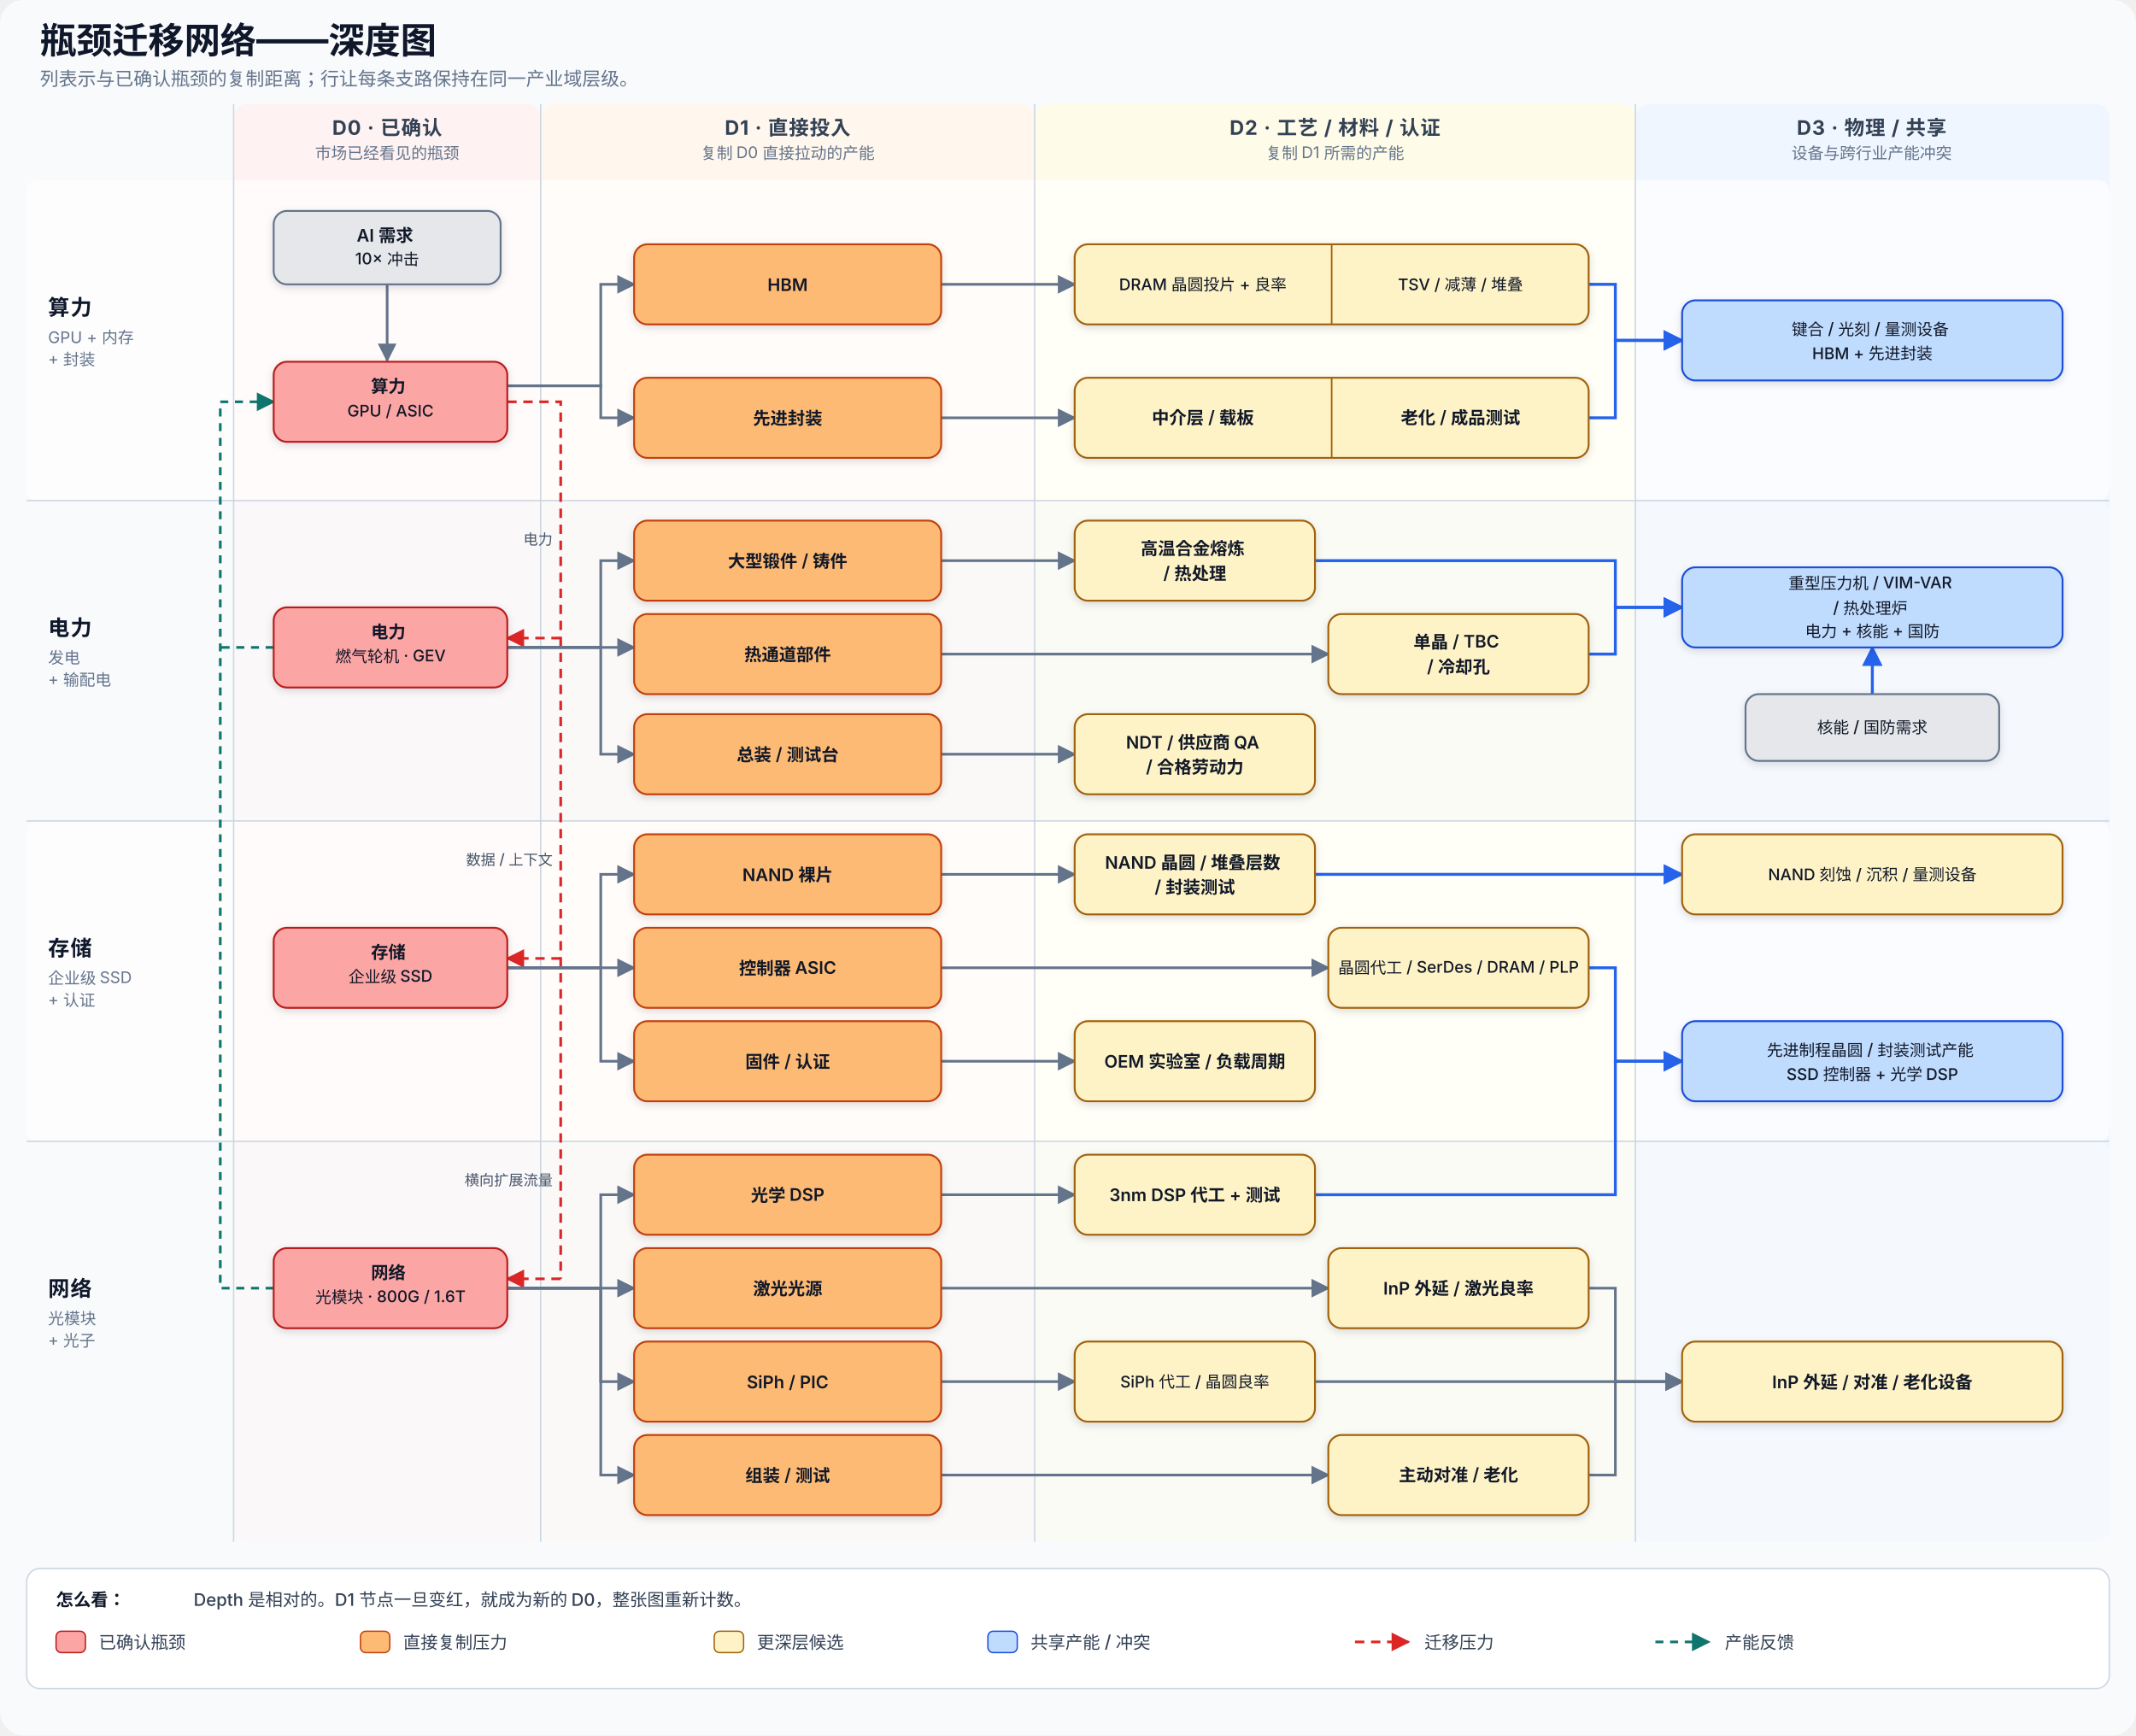
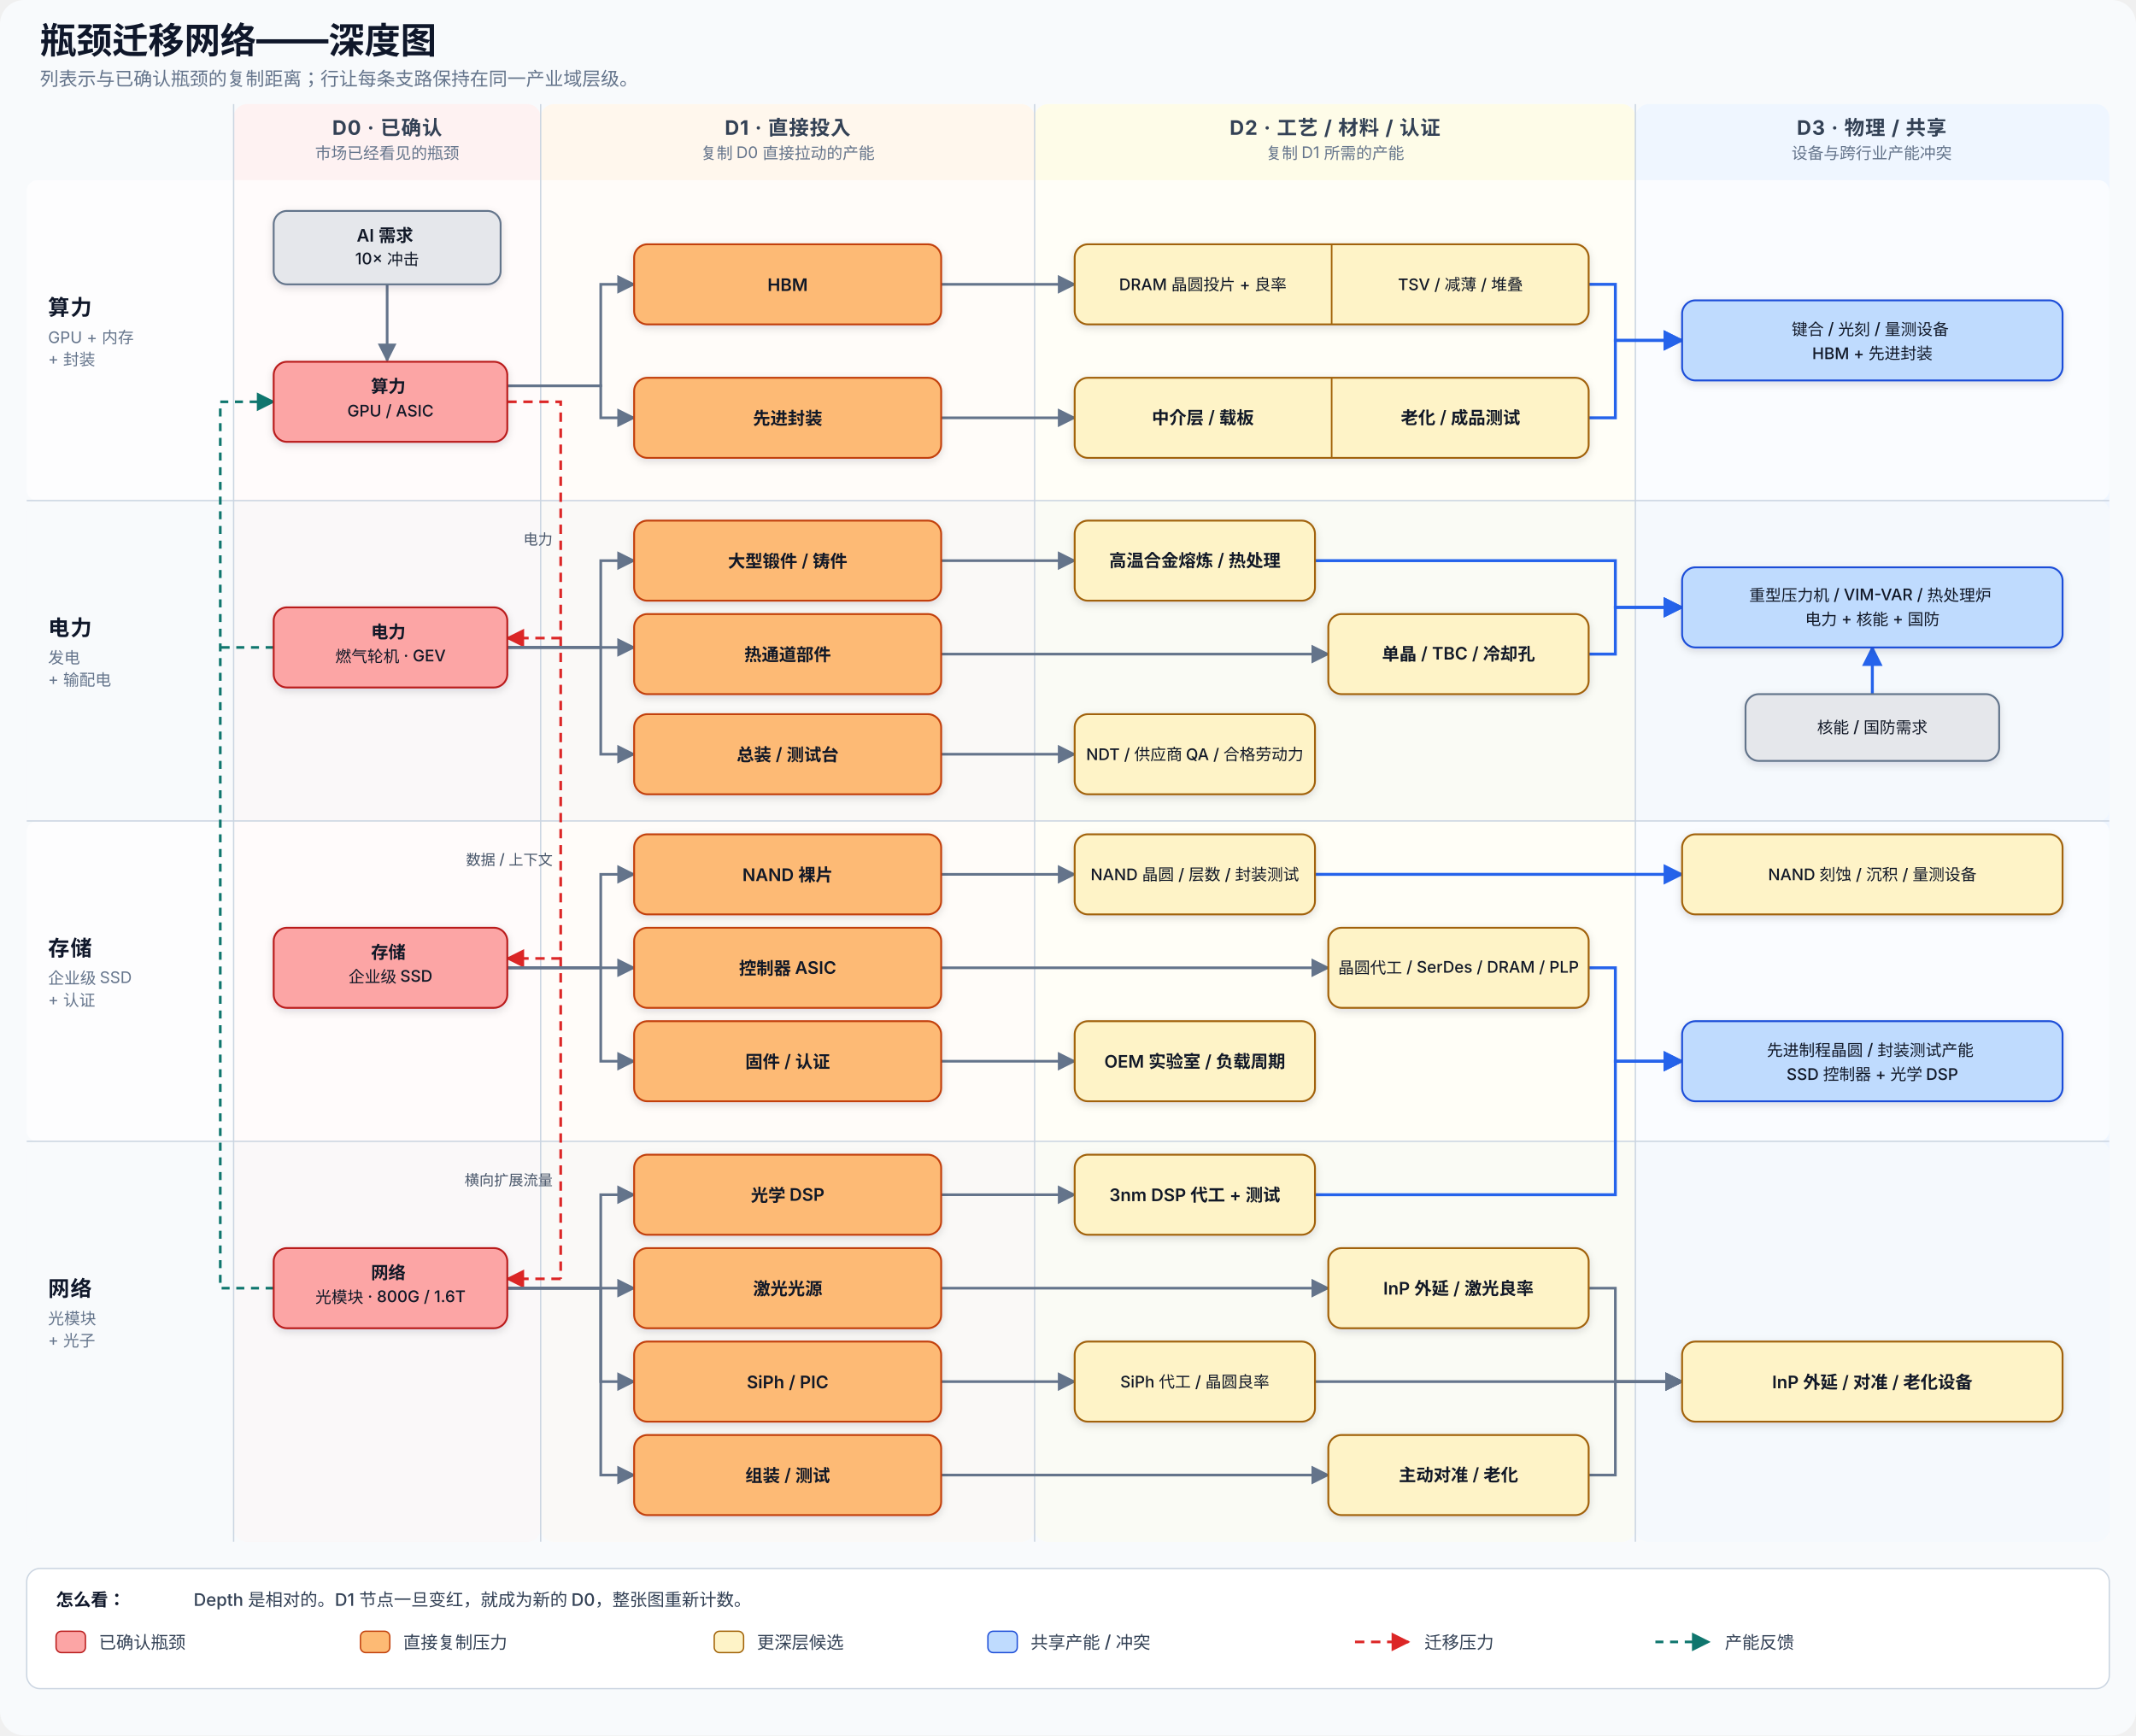
<svg xmlns="http://www.w3.org/2000/svg" width="1600" height="1300" viewBox="0 0 1600 1300" role="img" aria-labelledby="title desc">
  <defs>
    <filter id="shadow" x="-20%" y="-20%" width="140%" height="140%">
      <feDropShadow dx="0" dy="2" stdDeviation="3" flood-color="#0f172a" flood-opacity="0.14" />
    </filter>
    <marker id="arrow" viewBox="0 0 10 10" refX="9" refY="5" markerWidth="7" markerHeight="7" orient="auto-start-reverse">
      <path d="M 0 0 L 10 5 L 0 10 z" fill="#64748b" />
    </marker>
    <marker id="arrow-red" viewBox="0 0 10 10" refX="9" refY="5" markerWidth="7" markerHeight="7" orient="auto-start-reverse">
      <path d="M 0 0 L 10 5 L 0 10 z" fill="#dc2626" />
    </marker>
    <marker id="arrow-blue" viewBox="0 0 10 10" refX="9" refY="5" markerWidth="7" markerHeight="7" orient="auto-start-reverse">
      <path d="M 0 0 L 10 5 L 0 10 z" fill="#2563eb" />
    </marker>
    <marker id="arrow-teal" viewBox="0 0 10 10" refX="9" refY="5" markerWidth="7" markerHeight="7" orient="auto-start-reverse">
      <path d="M 0 0 L 10 5 L 0 10 z" fill="#0f766e" />
    </marker>
    <style>
      .canvas { fill: #f8fafc; }
      .grid { stroke: #cbd5e1; stroke-width: 1; }
      .lane-a { fill: #ffffff; }
      .lane-b { fill: #f8fafc; }
      .depth-0 { fill: #fef2f2; }
      .depth-1 { fill: #fff7ed; }
      .depth-2 { fill: #fefce8; }
      .depth-3 { fill: #eff6ff; }
      .title { font: 700 27px -apple-system, BlinkMacSystemFont, "Segoe UI", sans-serif; fill: #0f172a; }
      .subtitle { font: 400 14px -apple-system, BlinkMacSystemFont, "Segoe UI", sans-serif; fill: #64748b; }
      .depth-label { font: 700 15px -apple-system, BlinkMacSystemFont, "Segoe UI", sans-serif; fill: #334155; letter-spacing: 0.6px; }
      .depth-note { font: 400 12px -apple-system, BlinkMacSystemFont, "Segoe UI", sans-serif; fill: #64748b; }
      .lane-label { font: 700 16px -apple-system, BlinkMacSystemFont, "Segoe UI", sans-serif; fill: #0f172a; letter-spacing: 0.8px; }
      .lane-note { font: 400 12px -apple-system, BlinkMacSystemFont, "Segoe UI", sans-serif; fill: #64748b; }
      .node { stroke: #64748b; stroke-width: 1.4; rx: 10; filter: url(#shadow); }
      .confirmed { fill: #fca5a5; stroke: #b91c1c; }
      .direct { fill: #fdba74; stroke: #c2410c; }
      .candidate { fill: #fef3c7; stroke: #a16207; }
      .shared { fill: #bfdbfe; stroke: #1d4ed8; }
      .context { fill: #e5e7eb; stroke: #64748b; }
      .node-text { font: 600 13px -apple-system, BlinkMacSystemFont, "Segoe UI", sans-serif; fill: #111827; text-anchor: middle; }
      .node-small { font: 500 12px -apple-system, BlinkMacSystemFont, "Segoe UI", sans-serif; fill: #111827; text-anchor: middle; }
      .node-center { dominant-baseline: middle; }
      .edge { fill: none; stroke: #64748b; stroke-width: 2; marker-end: url(#arrow); }
      .pressure { fill: none; stroke: #dc2626; stroke-width: 2; stroke-dasharray: 7 5; marker-end: url(#arrow-red); }
      .pressure-trunk { fill: none; stroke: #dc2626; stroke-width: 2; stroke-dasharray: 7 5; }
      .shared-edge { fill: none; stroke: #2563eb; stroke-width: 2.2; marker-end: url(#arrow-blue); }
      .feedback { fill: none; stroke: #0f766e; stroke-width: 2; stroke-dasharray: 6 5; marker-end: url(#arrow-teal); }
      .feedback-trunk { fill: none; stroke: #0f766e; stroke-width: 2; stroke-dasharray: 6 5; }
      .edge-label { font: 500 11px -apple-system, BlinkMacSystemFont, "Segoe UI", sans-serif; fill: #475569; }
      .legend { font: 500 13px -apple-system, BlinkMacSystemFont, "Segoe UI", sans-serif; fill: #334155; }
      .legend-strong { font: 700 13px -apple-system, BlinkMacSystemFont, "Segoe UI", sans-serif; fill: #0f172a; }
    </style>
  </defs>
  <rect class="canvas" width="1600" height="1300" rx="18" />
  <text class="title" x="30" y="40">瓶颈迁移网络——深度图</text>
  <text class="subtitle" x="30" y="64">列表示与已确认瓶颈的复制距离；行让每条支路保持在同一产业域层级。</text>
  <rect class="depth-0" x="175" y="78" width="230" height="1077" rx="10" />
  <rect class="depth-1" x="405" y="78" width="370" height="1077" rx="10" />
  <rect class="depth-2" x="775" y="78" width="450" height="1077" rx="10" />
  <rect class="depth-3" x="1225" y="78" width="355" height="1077" rx="10" />
  <text class="depth-label" x="290" y="101" text-anchor="middle">D0 · 已确认</text>
  <text class="depth-note" x="290" y="119" text-anchor="middle">市场已经看见的瓶颈</text>
  <text class="depth-label" x="590" y="101" text-anchor="middle">D1 · 直接投入</text>
  <text class="depth-note" x="590" y="119" text-anchor="middle">复制 D0 直接拉动的产能</text>
  <text class="depth-label" x="1000" y="101" text-anchor="middle">D2 · 工艺 / 材料 / 认证</text>
  <text class="depth-note" x="1000" y="119" text-anchor="middle">复制 D1 所需的产能</text>
  <text class="depth-label" x="1402" y="101" text-anchor="middle">D3 · 物理 / 共享</text>
  <text class="depth-note" x="1402" y="119" text-anchor="middle">设备与跨行业产能冲突</text>
  <rect class="lane-a" x="20" y="135" width="1560" height="240" rx="8" opacity="0.66" />
  <rect class="lane-b" x="20" y="375" width="1560" height="240" rx="8" opacity="0.66" />
  <rect class="lane-a" x="20" y="615" width="1560" height="240" rx="8" opacity="0.66" />
  <rect class="lane-b" x="20" y="855" width="1560" height="300" rx="8" opacity="0.66" />
  <line class="grid" x1="20" y1="375" x2="1580" y2="375" />
  <line class="grid" x1="20" y1="615" x2="1580" y2="615" />
  <line class="grid" x1="20" y1="855" x2="1580" y2="855" />
  <line class="grid" x1="175" y1="78" x2="175" y2="1155" />
  <line class="grid" x1="405" y1="78" x2="405" y2="1155" />
  <line class="grid" x1="775" y1="78" x2="775" y2="1155" />
  <line class="grid" x1="1225" y1="78" x2="1225" y2="1155" />
  <text class="lane-label" x="36" y="236">算力</text>
  <text class="lane-note" x="36" y="257">GPU + 内存</text>
  <text class="lane-note" x="36" y="273">+ 封装</text>
  <text class="lane-label" x="36" y="476">电力</text>
  <text class="lane-note" x="36" y="497">发电</text>
  <text class="lane-note" x="36" y="513">+ 输配电</text>
  <text class="lane-label" x="36" y="716">存储</text>
  <text class="lane-note" x="36" y="737">企业级 SSD</text>
  <text class="lane-note" x="36" y="753">+ 认证</text>
  <text class="lane-label" x="36" y="971">网络</text>
  <text class="lane-note" x="36" y="992">光模块</text>
  <text class="lane-note" x="36" y="1008">+ 光子</text>
  <path class="edge" d="M290 213 V270" />
  <path class="pressure-trunk" d="M380 301 H420 V958" />
  <path class="pressure" d="M420 478 H380" />
  <path class="pressure" d="M420 718 H380" />
  <path class="pressure" d="M420 958 H380" />
  <text class="edge-label" x="414" y="408" text-anchor="end">电力</text>
  <text class="edge-label" x="414" y="648" text-anchor="end">数据 / 上下文</text>
  <text class="edge-label" x="414" y="888" text-anchor="end">横向扩展流量</text>
  <path class="feedback-trunk" d="M205 485 H165 M205 965 H165 V301" />
  <path class="feedback" d="M165 301 H205" />
  <path class="edge" d="M380 289 H450 V213 H475" />
  <path class="edge" d="M380 289 H450 V313 H475" />
  <path class="edge" d="M705 213 H805" />
  <path class="edge" d="M705 313 H805" />
  <path class="shared-edge" d="M1190 213 H1210 V255 H1260" />
  <path class="shared-edge" d="M1190 313 H1210 V255 H1260" />
  <path class="edge" d="M380 485 H450 V420 H475" />
  <path class="edge" d="M380 485 H475" />
  <path class="edge" d="M380 485 H450 V565 H475" />
  <path class="edge" d="M705 420 H805" />
  <path class="edge" d="M705 490 H995" />
  <path class="edge" d="M705 565 H805" />
  <path class="shared-edge" d="M985 420 H1210 V455 H1260" />
  <path class="shared-edge" d="M1190 490 H1210 V455 H1260" />
  <path class="shared-edge" d="M1402.5 520 V485" />
  <path class="edge" d="M380 725 H450 V655 H475" />
  <path class="edge" d="M380 725 H475" />
  <path class="edge" d="M380 725 H450 V795 H475" />
  <path class="edge" d="M705 655 H805" />
  <path class="edge" d="M705 725 H995" />
  <path class="edge" d="M705 795 H805" />
  <path class="shared-edge" d="M985 655 H1260" />
  <path class="shared-edge" d="M1190 725 H1210 V795 H1260" />
  <path class="edge" d="M380 965 H450 V895 H475" />
  <path class="edge" d="M380 965 H475" />
  <path class="edge" d="M380 965 H450 V1035 H475" />
  <path class="edge" d="M380 965 H450 V1105 H475" />
  <path class="edge" d="M705 895 H805" />
  <path class="edge" d="M705 965 H995" />
  <path class="edge" d="M705 1035 H805" />
  <path class="edge" d="M705 1105 H995" />
  <path class="shared-edge" d="M985 895 H1210 V795 H1260" />
  <path class="edge" d="M1190 965 H1210 V1035 H1260" />
  <path class="edge" d="M985 1035 H1260" />
  <path class="edge" d="M1190 1105 H1210 V1035 H1260" />
  <rect class="node context" x="205" y="158" width="170" height="55" />
  <text class="node-text" x="290" y="181">
    <tspan x="290">AI 需求</tspan>
    <tspan class="node-small" x="290" dy="17">10× 冲击</tspan>
  </text>
  <rect class="node confirmed" x="205" y="271" width="175" height="60" />
  <text class="node-text" x="292.5" y="294">
    <tspan x="292.5">算力</tspan>
    <tspan class="node-small" x="292.5" dy="18">GPU / ASIC</tspan>
  </text>
  <rect class="node confirmed" x="205" y="455" width="175" height="60" />
  <text class="node-text" x="292.5" y="478">
    <tspan x="292.5">电力</tspan>
    <tspan class="node-small" x="292.5" dy="18">燃气轮机 · GEV</tspan>
  </text>
  <rect class="node confirmed" x="205" y="695" width="175" height="60" />
  <text class="node-text" x="292.5" y="718">
    <tspan x="292.5">存储</tspan>
    <tspan class="node-small" x="292.5" dy="18">企业级 SSD</tspan>
  </text>
  <rect class="node confirmed" x="205" y="935" width="175" height="60" />
  <text class="node-text" x="292.5" y="958">
    <tspan x="292.5">网络</tspan>
    <tspan class="node-small" x="292.5" dy="18">光模块 · 800G / 1.6T</tspan>
  </text>
  <rect class="node direct" x="475" y="183" width="230" height="60" />
  <text class="node-text" x="590" y="218">HBM</text>
  <rect class="node direct" x="475" y="283" width="230" height="60" />
  <text class="node-text" x="590" y="318">先进封装</text>
  <rect class="node direct" x="475" y="390" width="230" height="60" />
  <text class="node-text" x="590" y="425">大型锻件 / 铸件</text>
  <rect class="node direct" x="475" y="460" width="230" height="60" />
  <text class="node-text" x="590" y="495">热通道部件</text>
  <rect class="node direct" x="475" y="535" width="230" height="60" />
  <text class="node-text" x="590" y="570">总装 / 测试台</text>
  <rect class="node direct" x="475" y="625" width="230" height="60" />
  <text class="node-text" x="590" y="660">NAND 裸片</text>
  <rect class="node direct" x="475" y="695" width="230" height="60" />
  <text class="node-text" x="590" y="730">控制器 ASIC</text>
  <rect class="node direct" x="475" y="765" width="230" height="60" />
  <text class="node-text" x="590" y="800">固件 / 认证</text>
  <rect class="node direct" x="475" y="865" width="230" height="60" />
  <text class="node-text" x="590" y="900">光学 DSP</text>
  <rect class="node direct" x="475" y="935" width="230" height="60" />
  <text class="node-text" x="590" y="970">激光光源</text>
  <rect class="node direct" x="475" y="1005" width="230" height="60" />
  <text class="node-text" x="590" y="1040">SiPh / PIC</text>
  <rect class="node direct" x="475" y="1075" width="230" height="60" />
  <text class="node-text" x="590" y="1110">组装 / 测试</text>
  <rect class="node candidate" x="805" y="183" width="385" height="60" />
  <line x1="997.5" y1="183" x2="997.5" y2="243" stroke="#a16207" stroke-width="1.2" />
  <text class="node-small node-center" x="901" y="213">DRAM 晶圆投片 + 良率</text>
  <text class="node-small node-center" x="1094" y="213">TSV / 减薄 / 堆叠</text>
  <rect class="node candidate" x="805" y="283" width="385" height="60" />
  <line x1="997.5" y1="283" x2="997.5" y2="343" stroke="#a16207" stroke-width="1.2" />
  <text class="node-text node-center" x="901" y="313">中介层 / 载板</text>
  <text class="node-text node-center" x="1094" y="313">老化 / 成品测试</text>
  <rect class="node candidate" x="805" y="390" width="180" height="60" />
-   <text class="node-text node-center" x="895">
-     <tspan x="895" y="411">高温合金熔炼</tspan>
-     <tspan x="895" y="429">/ 热处理</tspan>
-   </text>
+   <text class="node-text node-center" x="895" y="420">高温合金熔炼 / 热处理</text>
  <rect class="node candidate" x="995" y="460" width="195" height="60" />
-   <text class="node-text node-center" x="1092.5">
-     <tspan x="1092.5" y="481">单晶 / TBC</tspan>
-     <tspan x="1092.5" y="499">/ 冷却孔</tspan>
-   </text>
+   <text class="node-text node-center" x="1092.5" y="490">单晶 / TBC / 冷却孔</text>
  <rect class="node candidate" x="805" y="535" width="180" height="60" />
-   <text class="node-text node-center" x="895">
-     <tspan x="895" y="556">NDT / 供应商 QA</tspan>
-     <tspan x="895" y="574">/ 合格劳动力</tspan>
-   </text>
+   <text class="node-small node-center" x="895" y="565">NDT / 供应商 QA / 合格劳动力</text>
  <rect class="node candidate" x="805" y="625" width="180" height="60" />
-   <text class="node-text node-center" x="895">
-     <tspan x="895" y="646">NAND 晶圆 / 堆叠层数</tspan>
-     <tspan x="895" y="664">/ 封装测试</tspan>
-   </text>
+   <text class="node-small node-center" x="895" y="655">NAND 晶圆 / 层数 / 封装测试</text>
  <rect class="node candidate" x="995" y="695" width="195" height="60" />
  <text class="node-small node-center" x="1092.5" y="725">晶圆代工 / SerDes / DRAM / PLP</text>
  <rect class="node candidate" x="805" y="765" width="180" height="60" />
  <text class="node-text node-center" x="895" y="795">OEM 实验室 / 负载周期</text>
  <rect class="node candidate" x="805" y="865" width="180" height="60" />
  <text class="node-text node-center" x="895" y="895">3nm DSP 代工 + 测试</text>
  <rect class="node candidate" x="995" y="935" width="195" height="60" />
  <text class="node-text node-center" x="1092.5" y="965">InP 外延 / 激光良率</text>
  <rect class="node candidate" x="805" y="1005" width="180" height="60" />
  <text class="node-small node-center" x="895" y="1035">SiPh 代工 / 晶圆良率</text>
  <rect class="node candidate" x="995" y="1075" width="195" height="60" />
  <text class="node-text node-center" x="1092.5" y="1105">主动对准 / 老化</text>
  <rect class="node shared" x="1260" y="225" width="285" height="60" />
  <text class="node-small" x="1402.5" y="251">
    <tspan x="1402.5">键合 / 光刻 / 量测设备</tspan>
    <tspan x="1402.5" dy="18">HBM + 先进封装</tspan>
  </text>
  <rect class="node shared" x="1260" y="425" width="285" height="60" />
  <text class="node-small node-center" x="1402.5">
-     <tspan x="1402.5" y="437">重型压力机 / VIM-VAR</tspan>
-     <tspan x="1402.5" y="455">/ 热处理炉</tspan>
-     <tspan x="1402.5" y="473">电力 + 核能 + 国防</tspan>
+     <tspan x="1402.5" y="446">重型压力机 / VIM-VAR / 热处理炉</tspan>
+     <tspan x="1402.5" y="464">电力 + 核能 + 国防</tspan>
  </text>
  <rect class="node context" x="1307.5" y="520" width="190" height="50" />
  <text class="node-small node-center" x="1402.5" y="545">核能 / 国防需求</text>
  <rect class="node candidate" x="1260" y="625" width="285" height="60" />
  <text class="node-small node-center" x="1402.5" y="655">NAND 刻蚀 / 沉积 / 量测设备</text>
  <rect class="node shared" x="1260" y="765" width="285" height="60" />
  <text class="node-small" x="1402.5" y="791">
    <tspan x="1402.5">先进制程晶圆 / 封装测试产能</tspan>
    <tspan x="1402.5" dy="18">SSD 控制器 + 光学 DSP</tspan>
  </text>
  <rect class="node candidate" x="1260" y="1005" width="285" height="60" />
  <text class="node-text" x="1402.5" y="1040">InP 外延 / 对准 / 老化设备</text>
  <rect x="20" y="1175" width="1560" height="90" rx="10" fill="#ffffff" stroke="#cbd5e1" />
  <text class="legend-strong" x="42" y="1203">怎么看：</text>
  <text class="legend" x="145" y="1203">Depth 是相对的。D1 节点一旦变红，就成为新的 D0，整张图重新计数。</text>
  <rect x="42" y="1222" width="22" height="16" rx="4" class="confirmed" />
  <text class="legend" x="74" y="1235">已确认瓶颈</text>
  <rect x="270" y="1222" width="22" height="16" rx="4" class="direct" />
  <text class="legend" x="302" y="1235">直接复制压力</text>
  <rect x="535" y="1222" width="22" height="16" rx="4" class="candidate" />
  <text class="legend" x="567" y="1235">更深层候选</text>
  <rect x="740" y="1222" width="22" height="16" rx="4" class="shared" />
  <text class="legend" x="772" y="1235">共享产能 / 冲突</text>
  <line x1="1015" y1="1230" x2="1055" y2="1230" class="pressure" />
  <text class="legend" x="1067" y="1235">迁移压力</text>
  <line x1="1240" y1="1230" x2="1280" y2="1230" class="feedback" />
  <text class="legend" x="1292" y="1235">产能反馈</text>
</svg>
